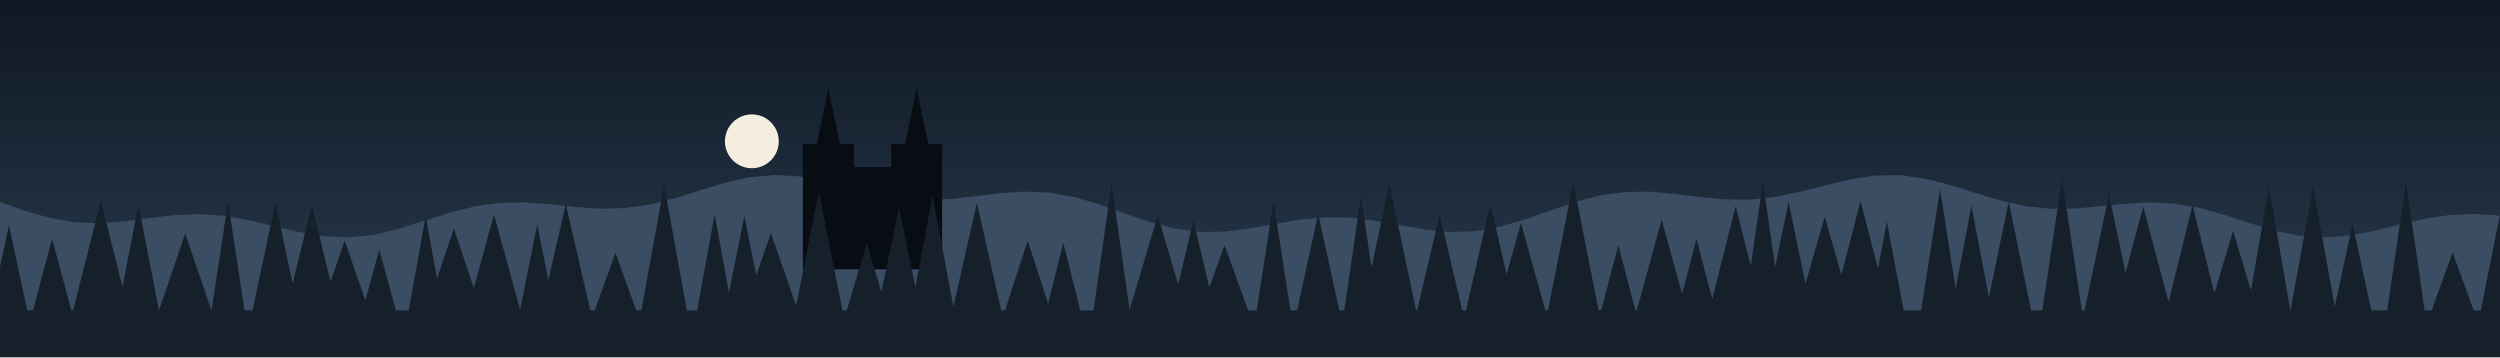
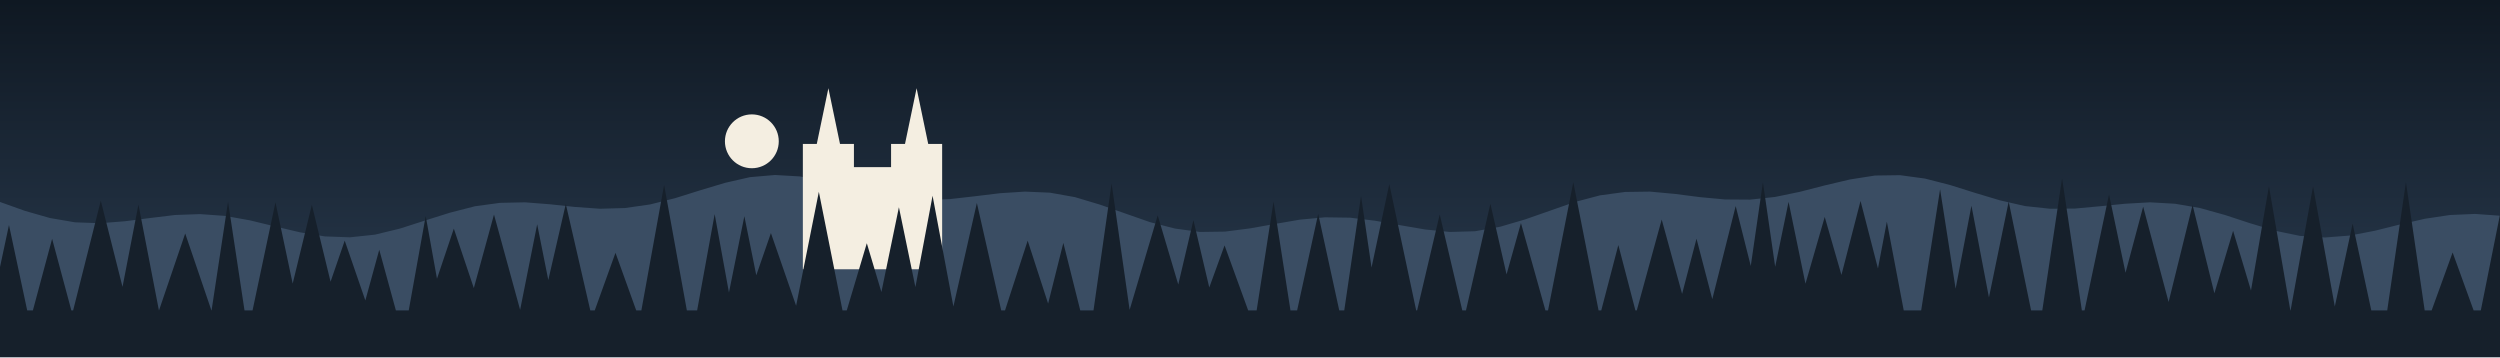
<svg xmlns="http://www.w3.org/2000/svg" viewBox="0 0 1400 200" width="1400" height="200">
  <defs>
    <linearGradient id="cielo" x1="0" y1="0" x2="0" y2="1">
      <stop offset="0" stop-color="#0F1822" />
      <stop offset="1" stop-color="#2B3D52" />
    </linearGradient>
  </defs>
  <rect width="1400" height="200" fill="url(#cielo)" />
  <circle cx="421.035" cy="79.133" r="15.076" fill="#F4EEE1" />
  <polygon points="0,113.1 14,118.1 28,122.1 42,124.5 56,125 70,123.9 84,122.1 98,120.4 112,119.9 126,120.9 140,123.4 154,126.8 168,130.1 182,132.4 196,132.9 210,131.4 224,128 238,123.5 252,119.1 266,115.5 280,113.6 294,113.3 308,114.4 322,115.9 336,116.9 350,116.5 364,114.5 378,111 392,106.6 406,102.4 420,99.2 434,98 448,98.8 462,101.4 476,104.9 490,108.4 504,111 518,112 532,111.5 546,109.9 560,108.2 574,107.3 588,107.9 602,110.4 616,114.6 630,119.5 644,124.4 658,128 672,129.9 686,129.7 700,127.9 714,125.4 728,123 742,121.7 756,121.9 770,123.6 784,126.1 798,128.5 812,129.9 826,129.5 840,127 854,122.9 868,118 882,113.1 896,109.4 910,107.5 924,107.3 938,108.6 952,110.4 966,111.7 980,111.8 994,110.3 1008,107.4 1022,103.8 1036,100.5 1050,98.3 1064,98.1 1078,100 1092,103.6 1106,108 1120,112.2 1134,115.4 1148,116.9 1162,116.8 1176,115.5 1190,114.1 1204,113.3 1218,114.1 1232,116.5 1246,120.4 1260,125 1274,129.2 1288,132.1 1302,133 1316,131.9 1330,129.2 1344,125.7 1358,122.5 1372,120.4 1386,119.8 1400,120.8 1400,200 0,200" fill="#3A4D63" />
-   <polygon points="449.6,150.8 449.6,80.6 457.4,80.6 463.9,49.4 470.4,80.6 478.2,80.6 478.2,93.6 499,93.6 499,80.6 506.8,80.6 513.3,49.4 519.8,80.6 527.6,80.6 527.6,150.8" fill="#080D13" />
+   <polygon points="449.6,150.8 449.6,80.6 457.4,80.6 463.9,49.4 470.4,80.6 478.2,80.6 478.2,93.6 499,93.6 499,80.6 506.8,80.6 513.3,49.4 519.8,80.6 527.6,80.6 527.6,150.8" fill="#F4EEE1" />
  <polygon points="0,200 -25.171,173.809 -10,127.057 5.171,173.809 -5.181,173.809 5.024,126.014 15.229,173.809 18.418,173.809 29.185,133.736 39.952,173.809 40.958,173.809 56.442,112.371 71.926,173.809 66.066,173.809 77.531,114.537 88.996,173.809 89.047,173.809 103.713,130.756 118.38,173.809 118.484,173.809 127.705,112.939 136.926,173.809 141.431,173.809 154.255,113.271 167.078,173.809 160.252,173.809 174.636,114.682 189.02,173.809 179.581,173.809 193.045,134.762 206.509,173.809 203.065,173.809 212.379,139.863 221.693,173.809 228.892,173.809 238.394,120.957 247.897,173.809 238.754,173.809 254.144,128.031 269.534,173.809 261.918,173.809 276.635,120.141 291.351,173.809 291.211,173.809 300.821,125.603 310.431,173.809 303.136,173.809 316.848,114.247 330.559,173.809 333.062,173.809 344.671,141.568 356.279,173.809 359.171,173.809 371.903,103.515 384.636,173.809 390.395,173.809 400.217,119.907 410.039,173.809 406.198,173.809 416.84,121.074 427.482,173.809 416.706,173.809 431.713,130.515 446.72,173.809 445.309,173.809 458.555,107.42 471.8,173.809 474.19,173.809 485.417,136.206 496.643,173.809 491.463,173.809 503.391,116.048 515.319,173.809 510.174,173.809 522.239,109.625 534.304,173.809 533.404,173.809 547.043,113.669 560.682,173.809 562.816,173.809 575.499,134.767 588.182,173.809 585.996,173.809 595.471,136.009 604.946,173.809 612.358,173.809 622.494,102.725 632.631,173.809 632.507,173.809 648.32,120.602 664.133,173.809 656.418,173.809 668.313,123.28 680.207,173.809 672.543,173.809 685.758,137.424 698.973,173.809 703.72,173.809 713.188,112.856 722.656,173.809 726.391,173.809 738.185,119.744 749.978,173.809 752.785,173.809 762.18,109.708 771.574,173.809 762.958,173.809 778.011,103.05 793.064,173.809 793.593,173.809 806.238,120.061 818.883,173.809 820.949,173.809 834.616,114.08 848.282,173.809 838.028,173.809 851.731,124.913 865.435,173.809 866.902,173.809 881.051,101.995 895.199,173.809 896.708,173.809 906.268,137.213 915.829,173.809 916.604,173.809 930.555,122.93 944.505,173.809 939.567,173.809 950.044,133.667 960.521,173.809 957.298,173.809 971.989,115.397 986.681,173.809 976.824,173.809 987.232,102.048 997.64,173.809 989.064,173.809 1001.6,113.025 1014.14,173.809 1006.76,173.809 1021.85,121.488 1036.93,173.809 1026.09,173.809 1041.9,112.529 1057.71,173.809 1047.19,173.809 1056.64,124.13 1066.09,173.809 1075.86,173.809 1086.45,105.961 1097.04,173.809 1092.83,173.809 1104.01,115.174 1115.19,173.809 1112.32,173.809 1124.87,112.874 1137.41,173.809 1143.69,173.809 1154.76,99.811 1165.84,173.809 1167.35,173.809 1181.05,108.86 1194.74,173.809 1184.68,173.809 1200.17,115.73 1215.67,173.809 1213.26,173.809 1227.84,114.773 1242.41,173.809 1237.19,173.809 1250.54,129.257 1263.88,173.809 1258.63,173.809 1270.61,104.298 1282.58,173.809 1282.73,173.809 1295.31,104.345 1307.88,173.809 1307.03,173.809 1317.47,125.262 1327.92,173.809 1336.85,173.809 1347.33,101.953 1357.82,173.809 1361.72,173.809 1373.47,141.393 1385.22,173.809 1389.26,173.809 1402.77,106.347 1416.29,173.809 1400,200" fill="#16202B" />
</svg>
